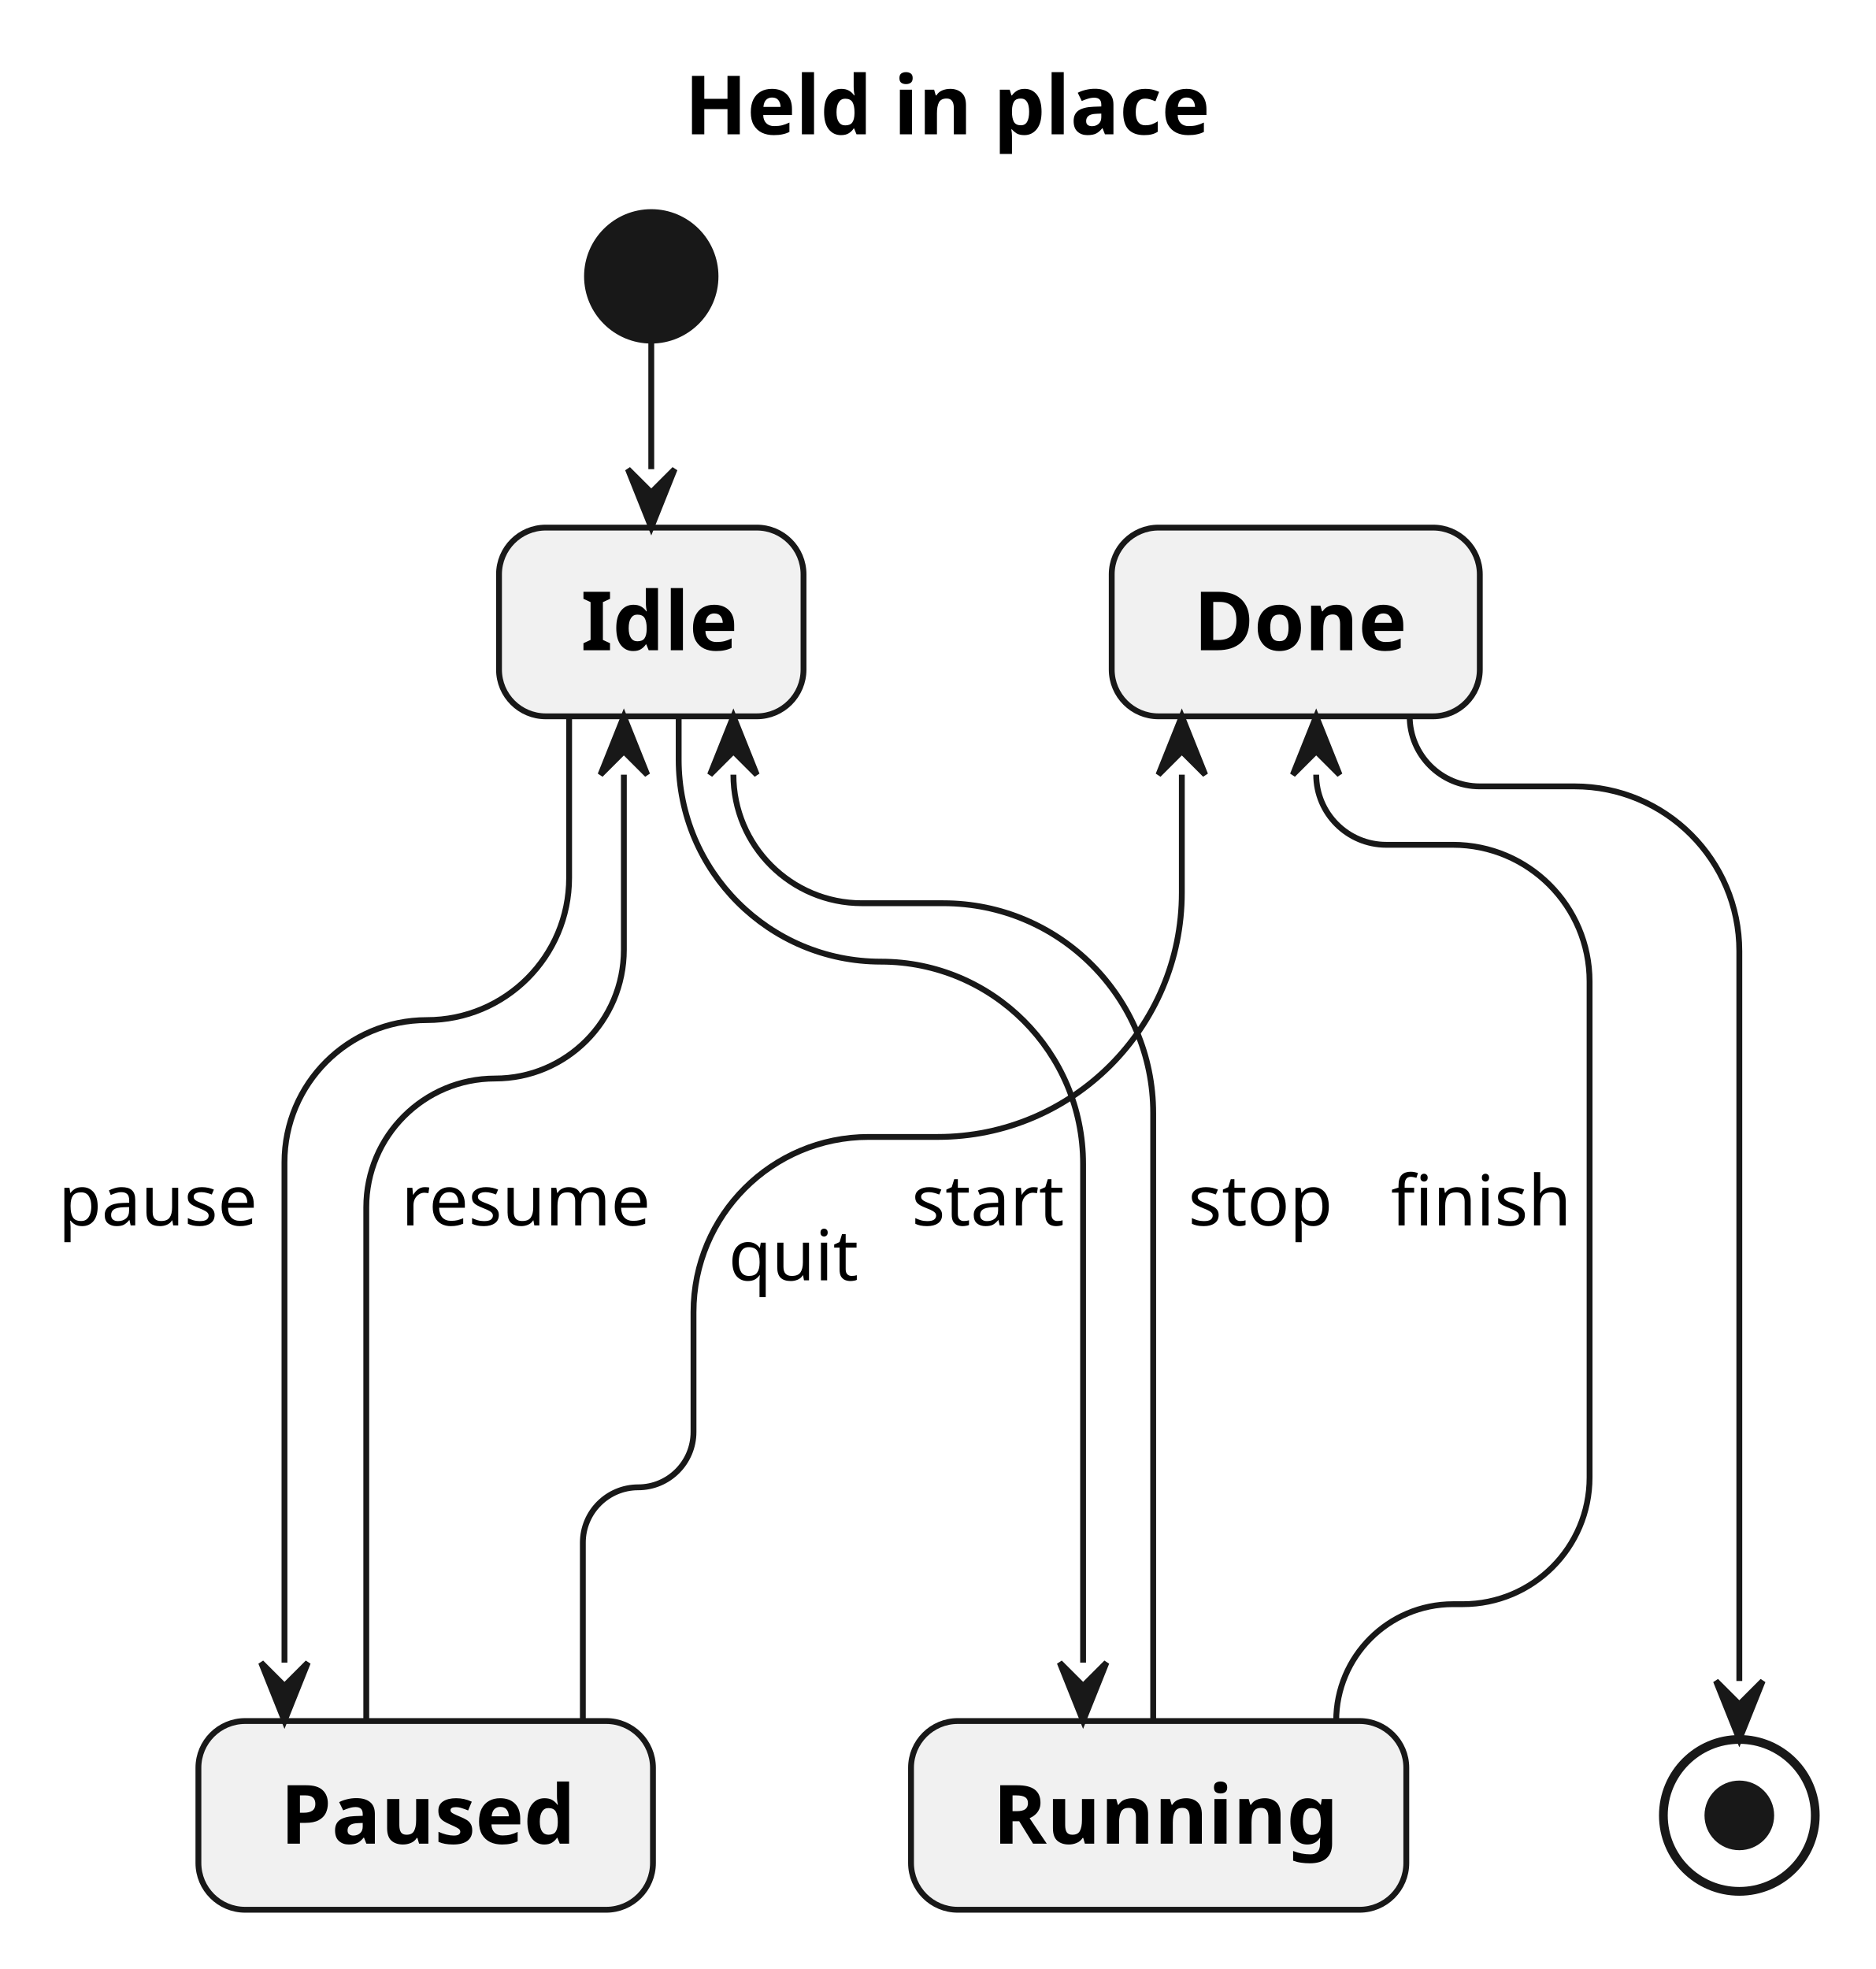
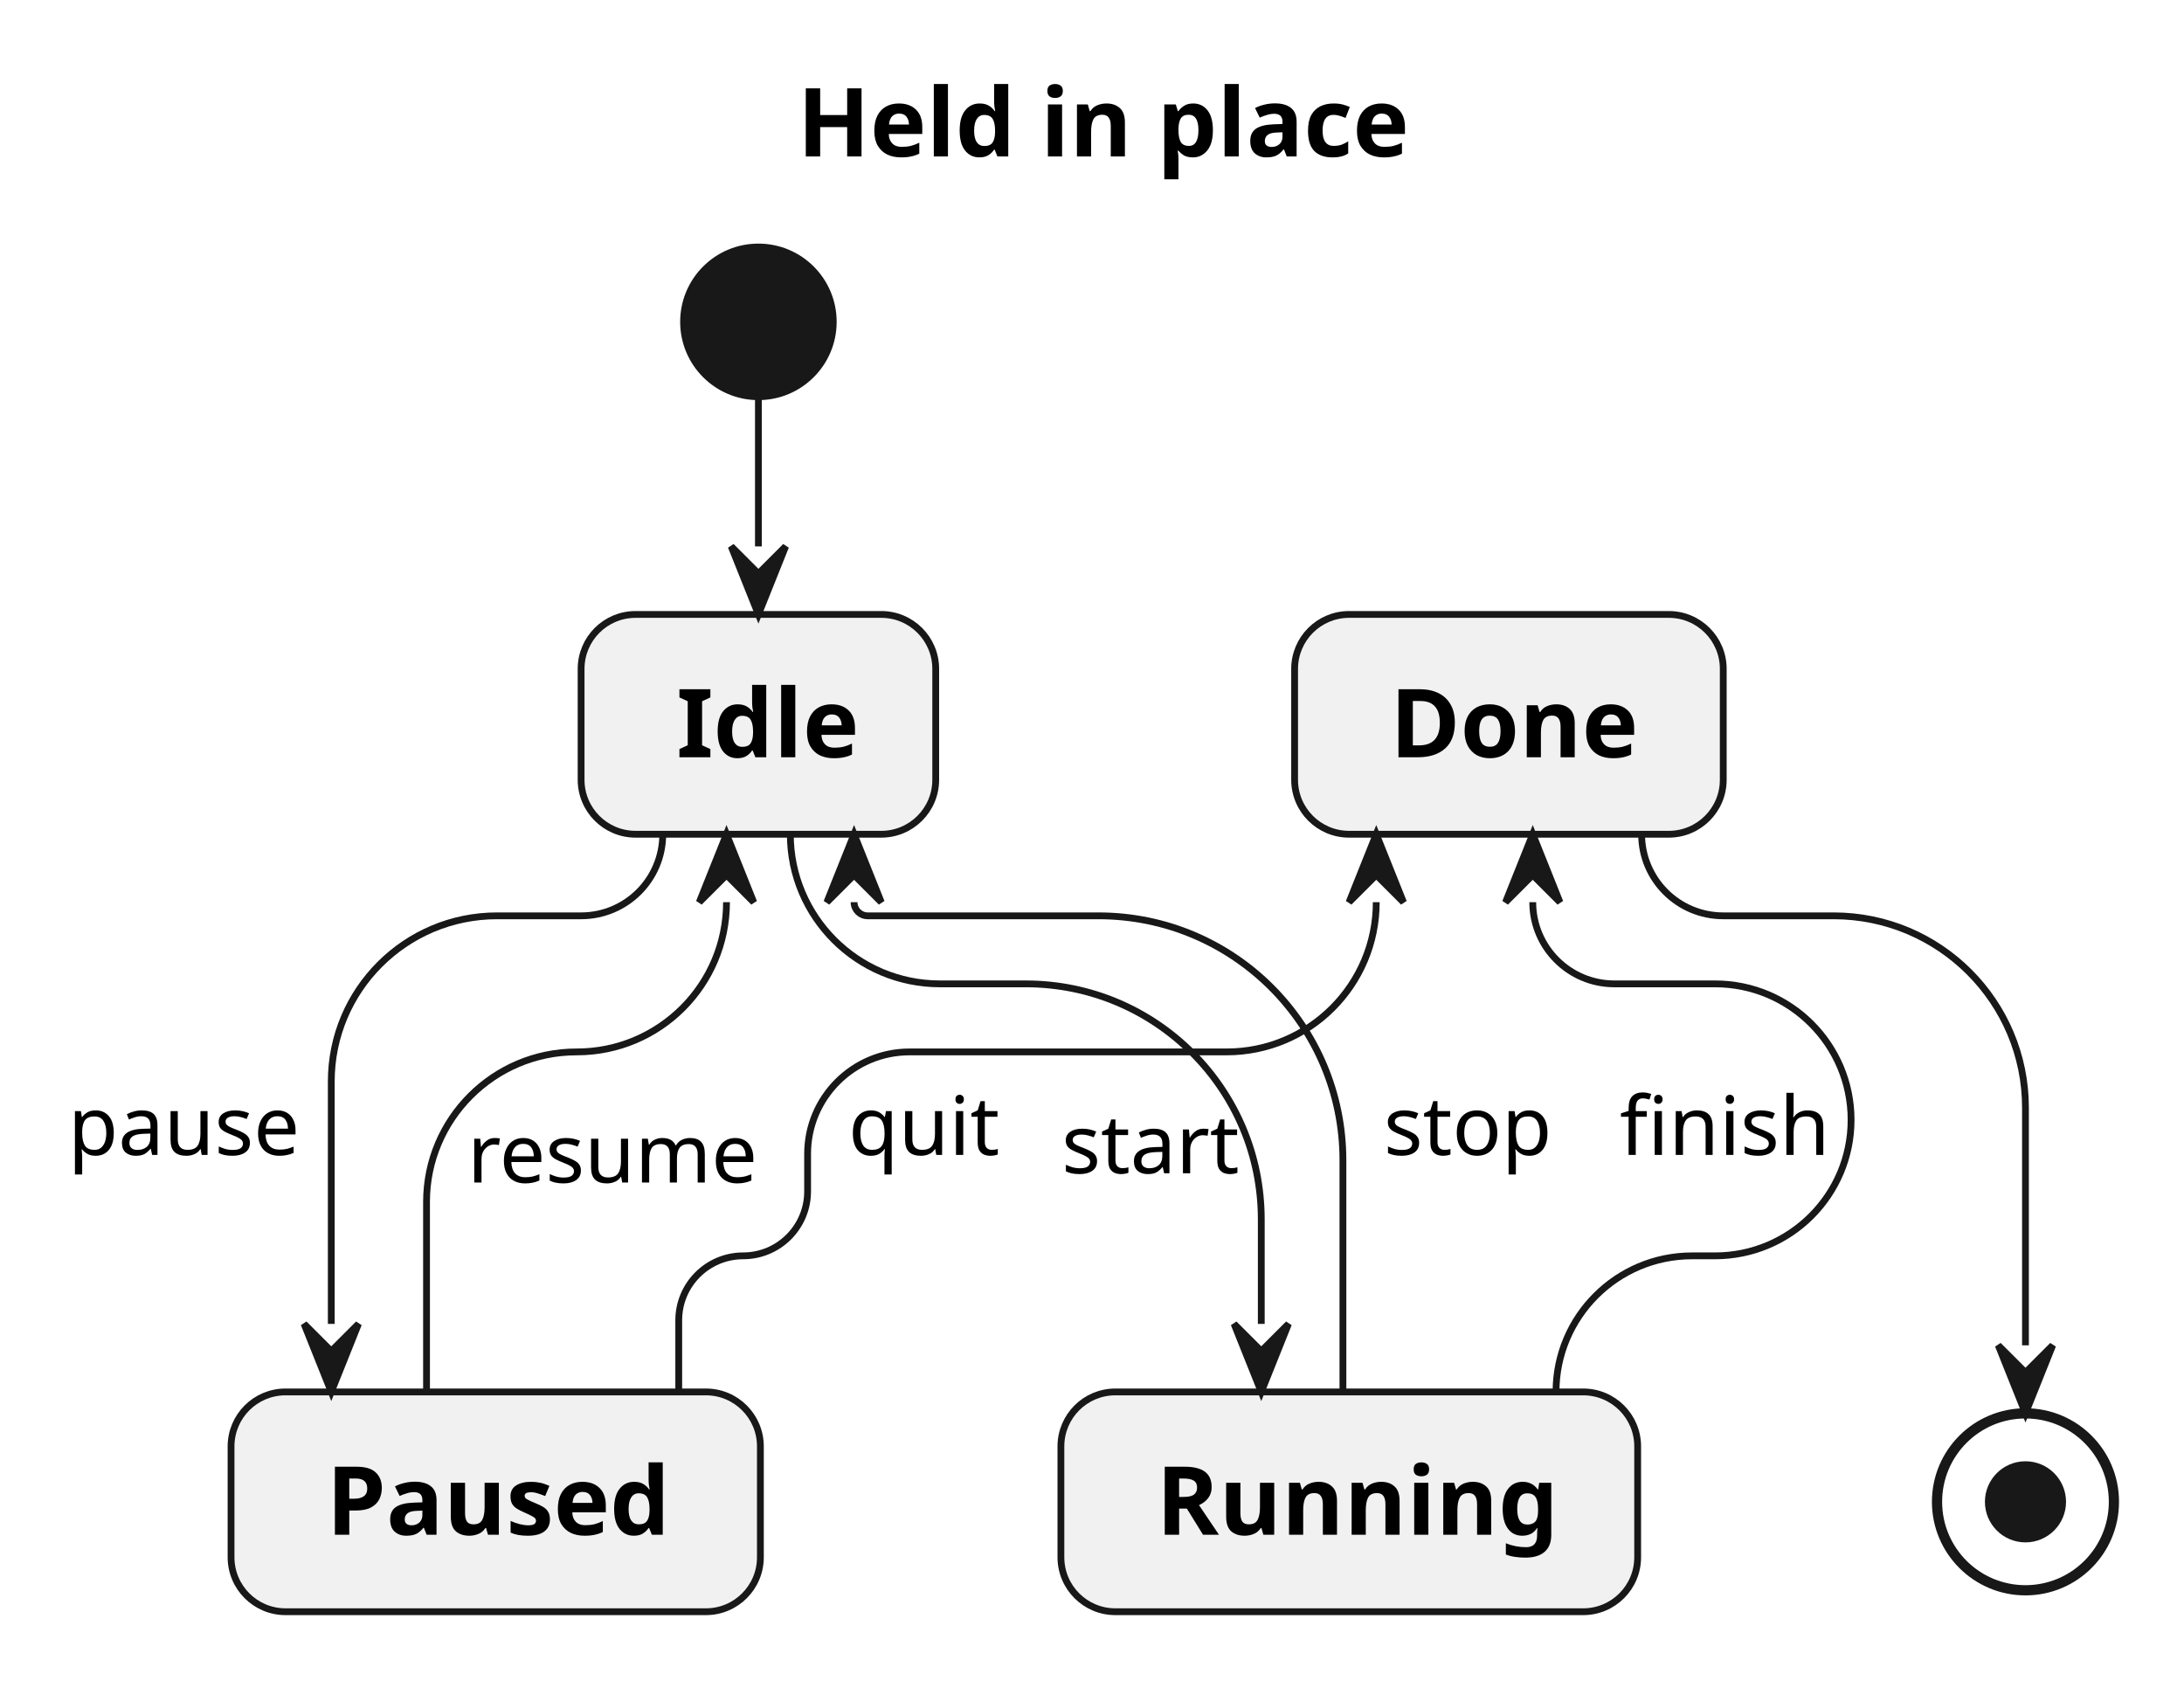
- <svg xmlns="http://www.w3.org/2000/svg" width="321" height="337" viewBox="0 0 321 337">
+ <svg xmlns="http://www.w3.org/2000/svg" width="321" height="247" viewBox="0 0 321 247">
  <g transform="translate(10,10)">
    <g>
      <ellipse cx="101.47" cy="37.3" rx="11" ry="11" fill="#181818" stroke="#181818" stroke-width="1" />
      <rect x="75.41" y="80.3" width="52.12" height="32.3" rx="8" ry="8" fill="#F1F1F1" stroke="#181818" stroke-width="1" />
-       <rect x="145.93" y="284.56" width="84.77" height="32.3" rx="8" ry="8" fill="#F1F1F1" stroke="#181818" stroke-width="1" />
-       <rect x="23.96" y="284.56" width="77.8" height="32.3" rx="8" ry="8" fill="#F1F1F1" stroke="#181818" stroke-width="1" />
+       <rect x="145.93" y="194.56" width="84.77" height="32.3" rx="8" ry="8" fill="#F1F1F1" stroke="#181818" stroke-width="1" />
+       <rect x="23.96" y="194.56" width="77.8" height="32.3" rx="8" ry="8" fill="#F1F1F1" stroke="#181818" stroke-width="1" />
      <rect x="180.28" y="80.3" width="63" height="32.3" rx="8" ry="8" fill="#F1F1F1" stroke="#181818" stroke-width="1" />
-       <ellipse cx="287.7" cy="300.71" rx="13" ry="13" fill="none" stroke="#181818" stroke-width="1.5" />
-       <ellipse cx="287.7" cy="300.71" rx="5.46" ry="5.46" fill="#181818" stroke="#181818" stroke-width="1" />
+       <ellipse cx="287.7" cy="210.71" rx="13" ry="13" fill="none" stroke="#181818" stroke-width="1.5" />
+       <ellipse cx="287.7" cy="210.71" rx="5.46" ry="5.46" fill="#181818" stroke="#181818" stroke-width="1" />
    </g>
    <g id="lines">
      <polyline points="101.47,48.3 101.47,70.3" fill="none" stroke="#181818" stroke-width="1" />
-       <path d="M106.16,112.59 L106.16,119.98 C106.16,139.1 121.65,154.59 140.77,154.59 L140.77,154.59 C159.88,154.59 175.38,170.09 175.38,189.2 L175.38,274.56" fill="none" stroke="#181818" stroke-width="1" />
-       <path d="M187.38,284.56 L187.38,180.52 C187.38,160.68 171.3,144.59 151.45,144.59 L137.53,144.59 C125.38,144.59 115.53,134.74 115.53,122.59 L115.53,122.59" fill="none" stroke="#181818" stroke-width="1" />
-       <path d="M87.41,112.59 L87.41,140.23 C87.41,153.69 76.5,164.59 63.05,164.59 L63.05,164.59 C49.59,164.59 38.69,175.5 38.69,188.95 L38.69,274.56" fill="none" stroke="#181818" stroke-width="1" />
-       <path d="M52.69,284.56 L52.69,196.64 C52.69,184.46 62.56,174.59 74.74,174.59 L74.74,174.59 C86.91,174.59 96.78,164.72 96.78,152.55 L96.78,122.59" fill="none" stroke="#181818" stroke-width="1" />
-       <path d="M218.7,284.56 L218.7,284.56 C218.7,273.51 227.65,264.56 238.7,264.56 L240.38,264.56 C252.36,264.56 262.07,254.85 262.07,242.87 L262.07,157.99 C262.07,145.07 251.59,134.59 238.67,134.59 L227.28,134.59 C220.65,134.59 215.28,129.22 215.28,122.59 L215.28,122.59" fill="none" stroke="#181818" stroke-width="1" />
-       <path d="M89.76,284.56 L89.76,254.03 C89.76,248.8 94,244.56 99.23,244.56 L99.23,244.56 C104.46,244.56 108.7,240.32 108.7,235.09 L108.7,214.58 C108.7,198.02 122.12,184.59 138.68,184.59 L150.49,184.59 C173.57,184.59 192.28,165.88 192.28,142.8 L192.28,122.59" fill="none" stroke="#181818" stroke-width="1" />
-       <path d="M231.28,112.59 L231.28,112.59 C231.28,119.22 236.65,124.59 243.28,124.59 L259.49,124.59 C275.07,124.59 287.7,137.22 287.7,152.8 L287.7,277.71" fill="none" stroke="#181818" stroke-width="1" />
+       <path d="M106.16,112.59 L106.16,112.59 C106.16,124.74 116.01,134.59 128.16,134.59 L140.77,134.59 C159.88,134.59 175.38,150.09 175.38,169.2 L175.38,184.56" fill="none" stroke="#181818" stroke-width="1" />
+       <path d="M187.38,194.56 L187.38,160.52 C187.38,140.68 171.3,124.59 151.45,124.59 L117.53,124.59 C116.43,124.59 115.53,123.7 115.53,122.59 L115.53,122.59" fill="none" stroke="#181818" stroke-width="1" />
+       <path d="M87.41,112.59 L87.41,112.59 C87.41,119.22 82.04,124.59 75.41,124.59 L63.05,124.59 C49.59,124.59 38.69,135.5 38.69,148.95 L38.69,184.56" fill="none" stroke="#181818" stroke-width="1" />
+       <path d="M52.69,194.56 L52.69,166.64 C52.69,154.46 62.56,144.59 74.74,144.59 L74.78,144.59 C86.93,144.59 96.78,134.74 96.78,122.59 L96.78,122.59" fill="none" stroke="#181818" stroke-width="1" />
+       <path d="M218.7,194.56 L218.7,194.56 C218.7,183.51 227.65,174.56 238.7,174.56 L242.08,174.56 C253.12,174.56 262.07,165.61 262.07,154.58 L262.07,154.58 C262.07,143.54 253.12,134.59 242.08,134.59 L227.28,134.59 C220.65,134.59 215.28,129.22 215.28,122.59 L215.28,122.59" fill="none" stroke="#181818" stroke-width="1" />
+       <path d="M89.76,194.56 L89.76,184.03 C89.76,178.8 94,174.56 99.23,174.56 L99.23,174.56 C104.46,174.56 108.7,170.32 108.7,165.09 L108.7,159.58 C108.7,151.3 115.4,144.59 123.68,144.59 L170.28,144.59 C182.43,144.59 192.28,134.74 192.28,122.59 L192.28,122.59" fill="none" stroke="#181818" stroke-width="1" />
+       <path d="M231.28,112.59 L231.28,112.59 C231.28,119.22 236.65,124.59 243.28,124.59 L259.49,124.59 C275.07,124.59 287.7,137.22 287.7,152.8 L287.7,187.71" fill="none" stroke="#181818" stroke-width="1" />
      <polygon points="97.47,70.3 101.47,80.3 105.47,70.3 101.47,74.3" fill="#181818" stroke="#181818" stroke-width="1" />
-       <polygon points="171.38,274.56 175.38,284.56 179.38,274.56 175.38,278.56" fill="#181818" stroke="#181818" stroke-width="1" />
+       <polygon points="171.38,184.56 175.38,194.56 179.38,184.56 175.38,188.56" fill="#181818" stroke="#181818" stroke-width="1" />
      <polygon points="119.53,122.59 115.53,112.59 111.53,122.59 115.53,118.59" fill="#181818" stroke="#181818" stroke-width="1" />
-       <polygon points="34.69,274.56 38.69,284.56 42.69,274.56 38.69,278.56" fill="#181818" stroke="#181818" stroke-width="1" />
+       <polygon points="34.69,184.56 38.69,194.56 42.69,184.56 38.69,188.56" fill="#181818" stroke="#181818" stroke-width="1" />
      <polygon points="100.78,122.59 96.78,112.59 92.78,122.59 96.78,118.59" fill="#181818" stroke="#181818" stroke-width="1" />
      <polygon points="219.28,122.59 215.28,112.59 211.28,122.59 215.28,118.59" fill="#181818" stroke="#181818" stroke-width="1" />
      <polygon points="196.28,122.59 192.28,112.59 188.28,122.59 192.28,118.59" fill="#181818" stroke="#181818" stroke-width="1" />
-       <polygon points="283.7,277.71 287.7,287.71 291.7,277.71 287.7,281.71" fill="#181818" stroke="#181818" stroke-width="1" />
+       <polygon points="283.7,187.71 287.7,197.71 291.7,187.71 287.7,191.71" fill="#181818" stroke="#181818" stroke-width="1" />
    </g>
    <g>
      <text font-family="sans-serif" xml:space="preserve">
        <tspan x="89.41" y="101.29" font-size="14" fill="#000000" font-weight="bold" textLength="24.12" lengthAdjust="spacing">Idle</tspan>
      </text>
      <text font-family="sans-serif" xml:space="preserve">
-         <tspan x="159.93" y="305.55" font-size="14" fill="#000000" font-weight="bold" textLength="56.77" lengthAdjust="spacing">Running</tspan>
+         <tspan x="159.93" y="215.55" font-size="14" fill="#000000" font-weight="bold" textLength="56.77" lengthAdjust="spacing">Running</tspan>
      </text>
      <text font-family="sans-serif" xml:space="preserve">
-         <tspan x="37.96" y="305.55" font-size="14" fill="#000000" font-weight="bold" textLength="49.8" lengthAdjust="spacing">Paused</tspan>
+         <tspan x="37.96" y="215.55" font-size="14" fill="#000000" font-weight="bold" textLength="49.8" lengthAdjust="spacing">Paused</tspan>
      </text>
      <text font-family="sans-serif" xml:space="preserve">
        <tspan x="194.28" y="101.29" font-size="14" fill="#000000" font-weight="bold" textLength="35" lengthAdjust="spacing">Done</tspan>
      </text>
      <text font-family="sans-serif" xml:space="preserve">
-         <tspan x="146.04" y="199.73" font-size="12" fill="#000000" textLength="23.34" lengthAdjust="spacing">start</tspan>
+         <tspan x="146.04" y="162.42" font-size="12" fill="#000000" textLength="23.34" lengthAdjust="spacing">start</tspan>
      </text>
      <text font-family="sans-serif" xml:space="preserve">
-         <tspan x="193.38" y="199.73" font-size="12" fill="#000000" textLength="22.68" lengthAdjust="spacing">stop</tspan>
+         <tspan x="193.38" y="159.73" font-size="12" fill="#000000" textLength="22.68" lengthAdjust="spacing">stop</tspan>
      </text>
      <text font-family="sans-serif" xml:space="preserve">
-         <tspan x="0" y="199.73" font-size="12" fill="#000000" textLength="32.69" lengthAdjust="spacing">pause</tspan>
+         <tspan x="0" y="159.73" font-size="12" fill="#000000" textLength="32.69" lengthAdjust="spacing">pause</tspan>
      </text>
      <text font-family="sans-serif" xml:space="preserve">
-         <tspan x="58.69" y="199.73" font-size="12" fill="#000000" textLength="40.01" lengthAdjust="spacing">resume</tspan>
+         <tspan x="58.69" y="163.79" font-size="12" fill="#000000" textLength="40.01" lengthAdjust="spacing">resume</tspan>
      </text>
      <text font-family="sans-serif" xml:space="preserve">
-         <tspan x="228.06" y="199.73" font-size="12" fill="#000000" textLength="28.01" lengthAdjust="spacing">finish</tspan>
+         <tspan x="228.06" y="159.73" font-size="12" fill="#000000" textLength="28.01" lengthAdjust="spacing">finish</tspan>
      </text>
      <text font-family="sans-serif" xml:space="preserve">
-         <tspan x="114.7" y="209.13" font-size="12" fill="#000000" textLength="19.34" lengthAdjust="spacing">quit</tspan>
+         <tspan x="114.7" y="159.73" font-size="12" fill="#000000" textLength="19.34" lengthAdjust="spacing">quit</tspan>
      </text>
      <text font-family="sans-serif" xml:space="preserve">
        <tspan x="107.17" y="12.99" font-size="14" fill="#000000" font-weight="bold" textLength="86.37" lengthAdjust="spacing">Held in place</tspan>
      </text>
    </g>
  </g>
</svg>
